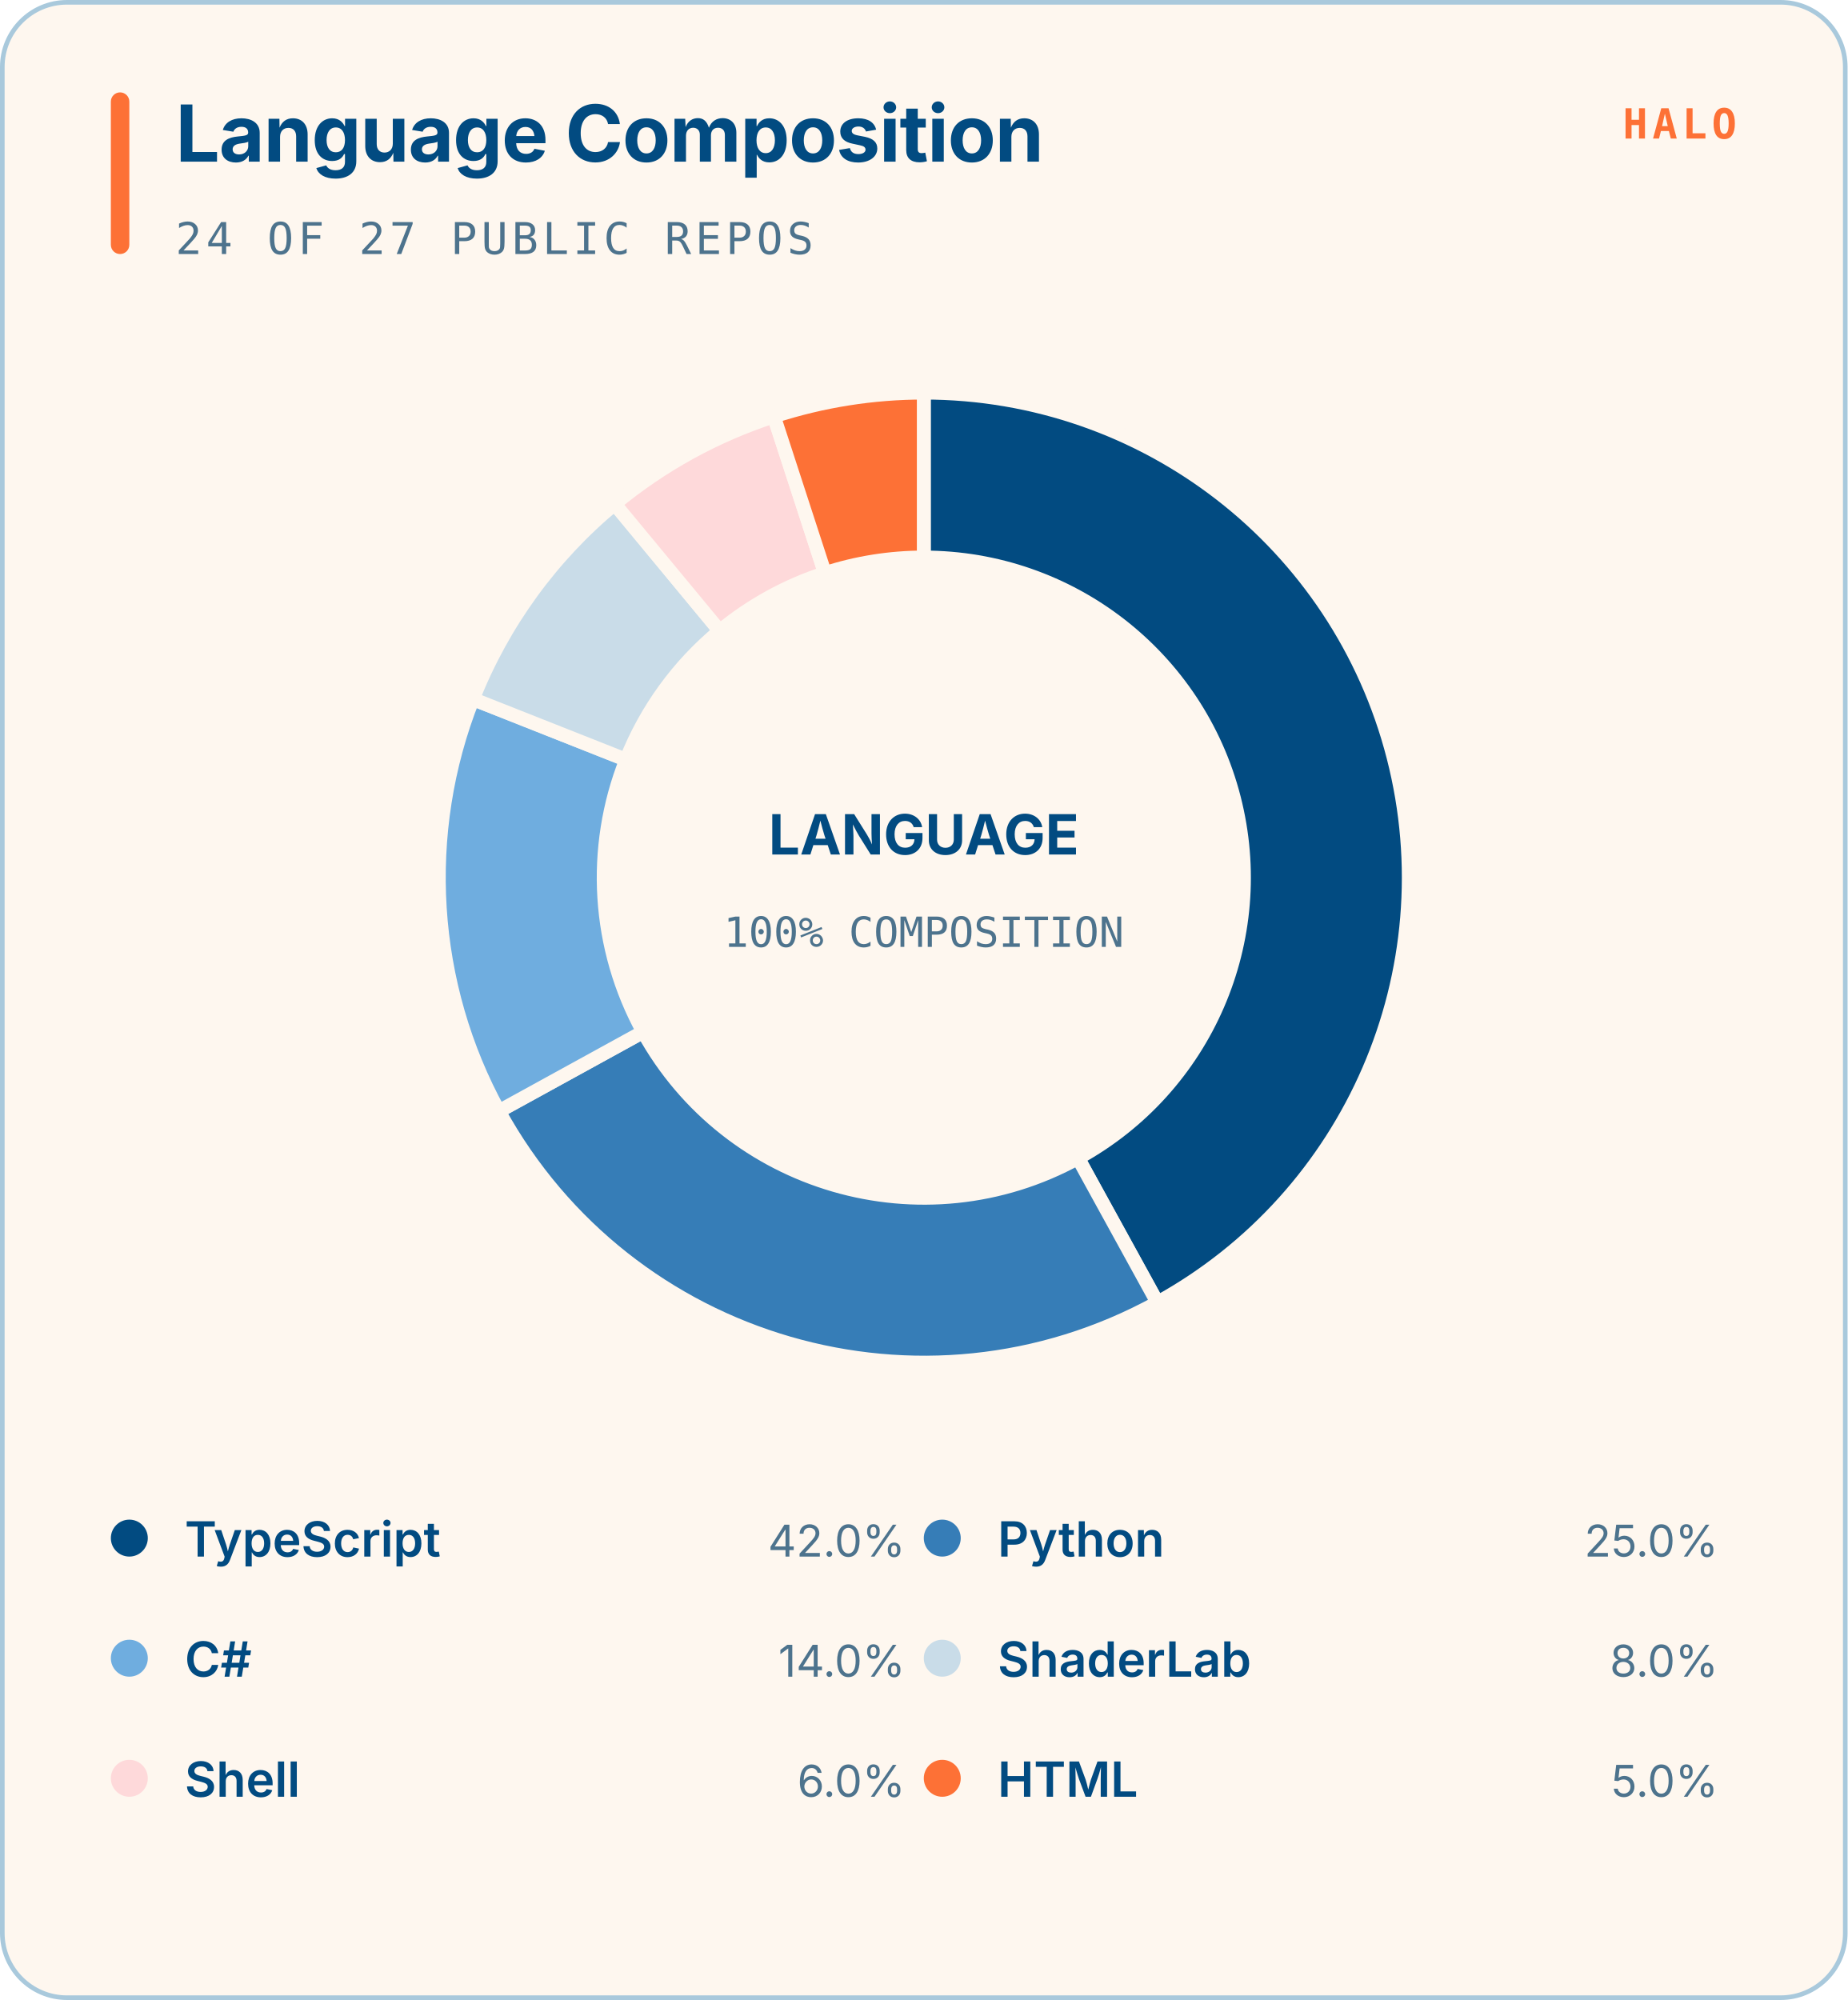
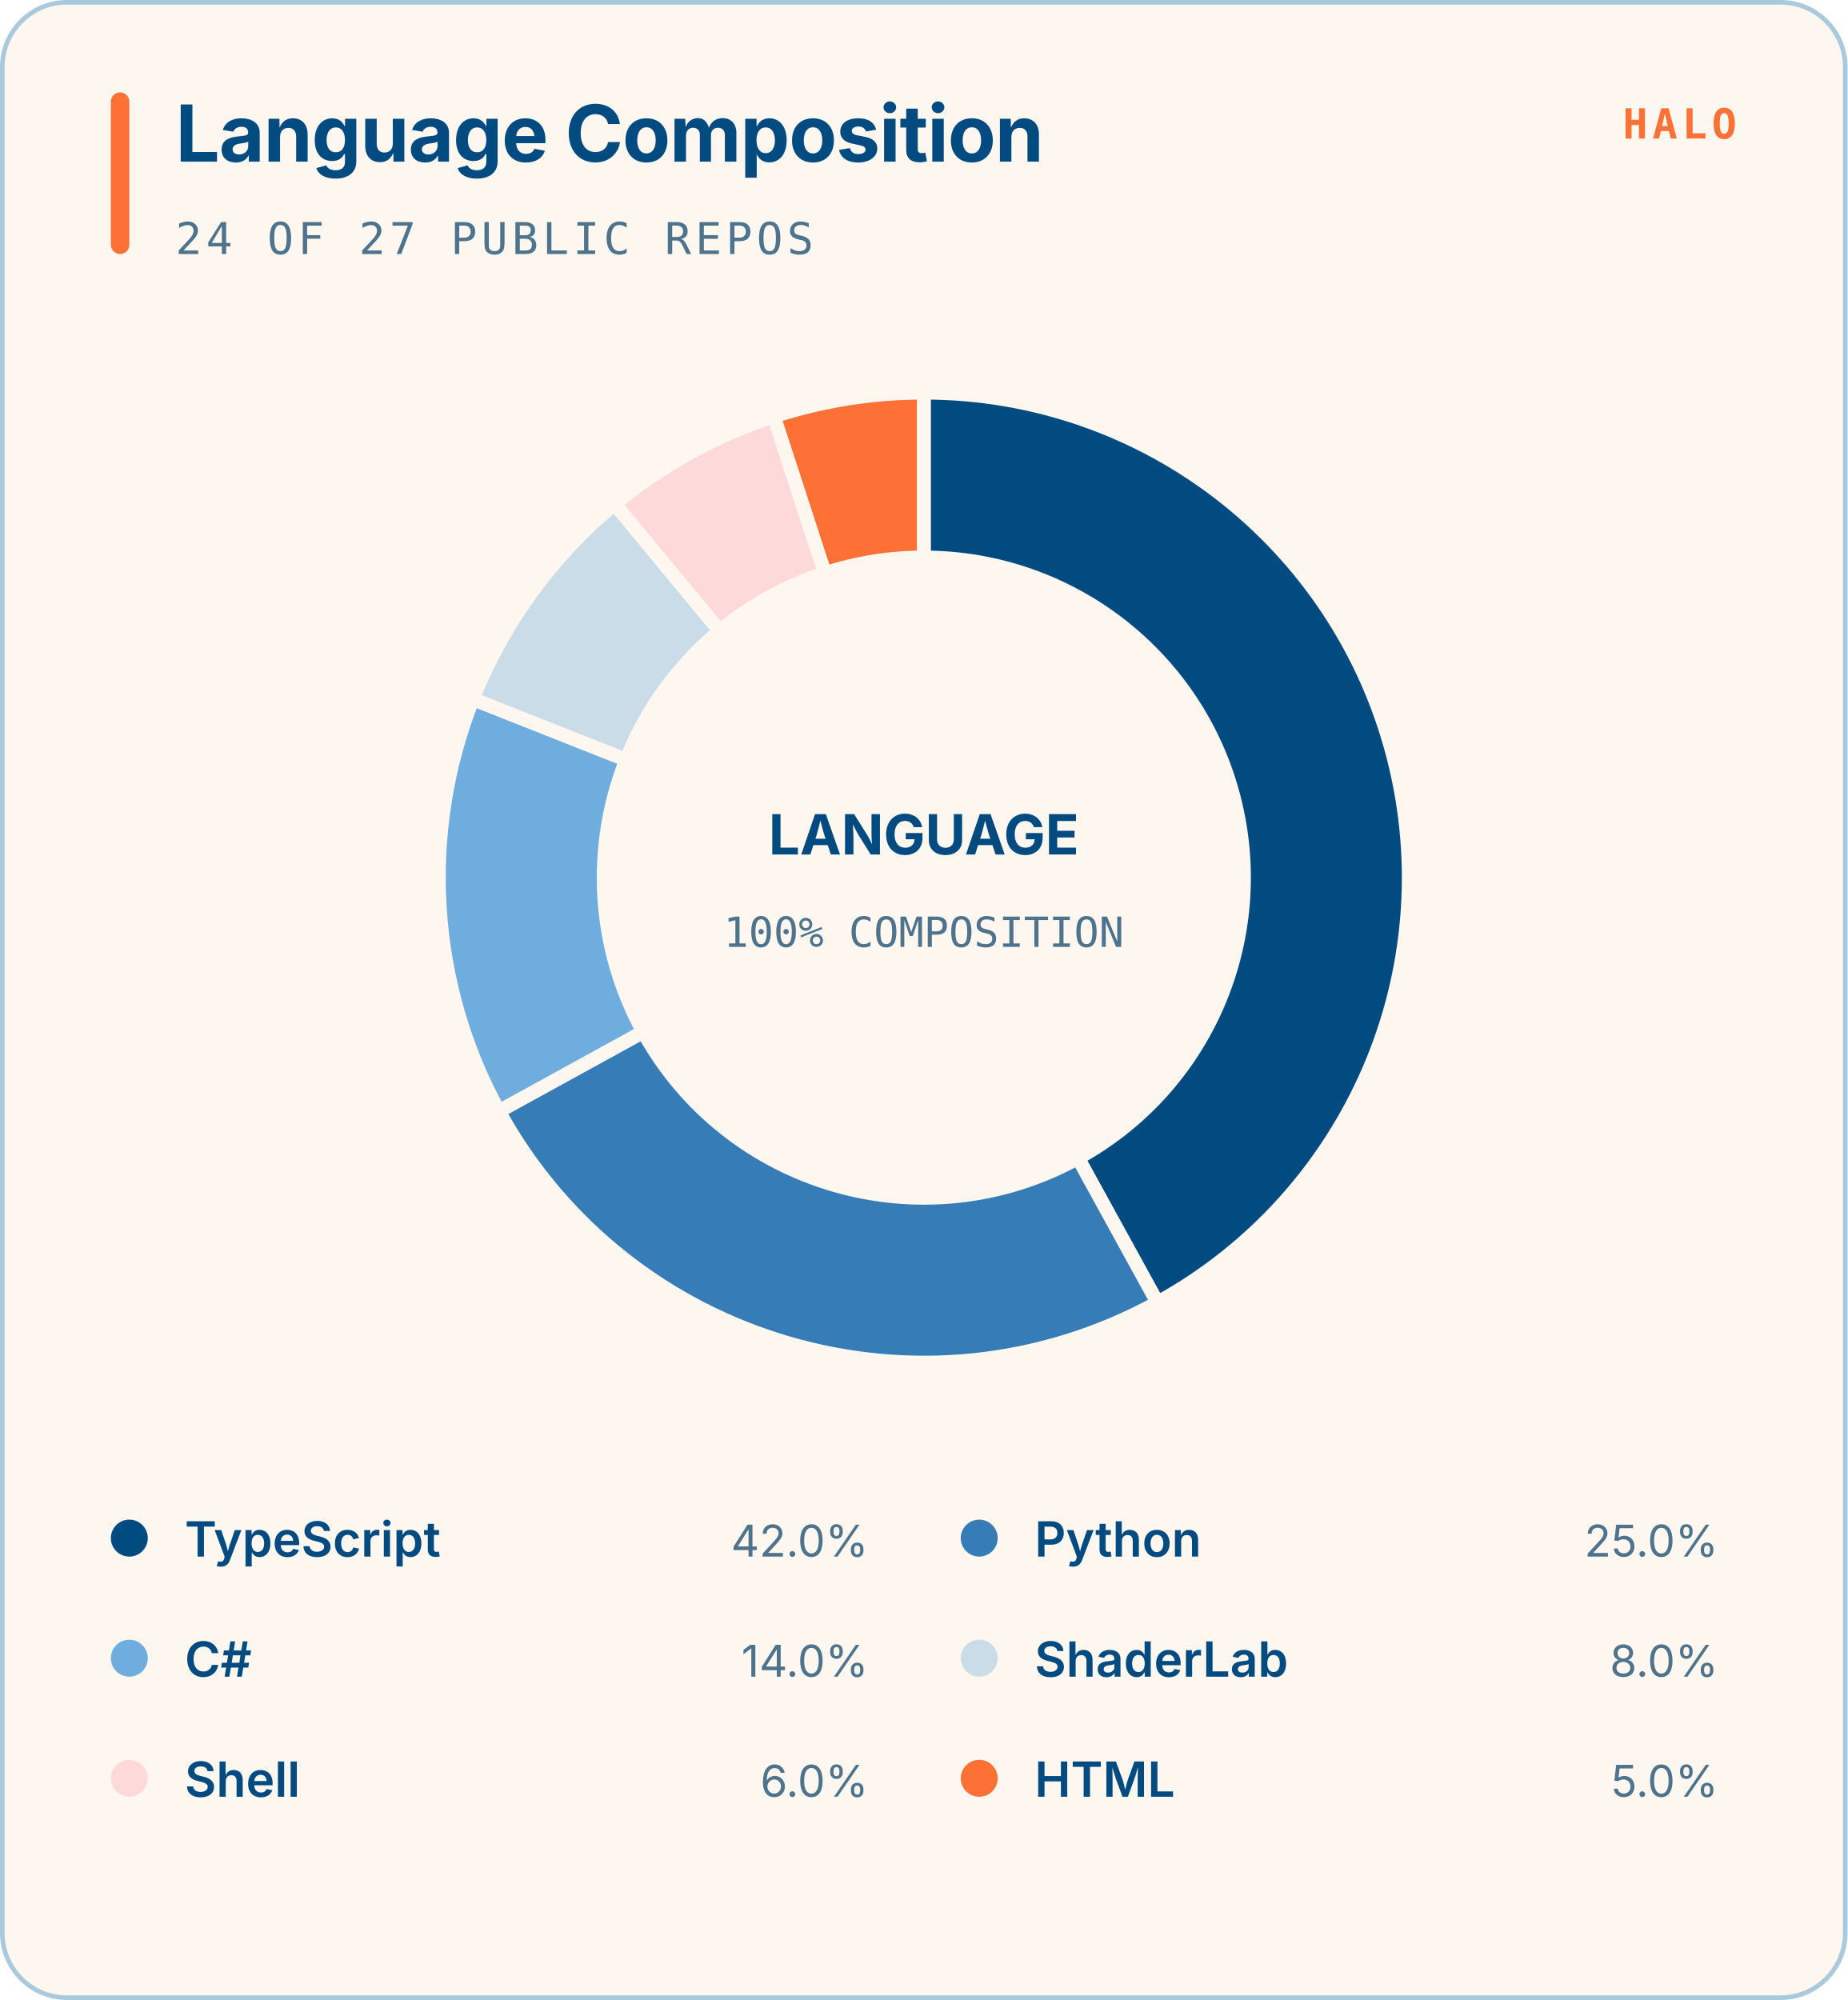
<svg xmlns="http://www.w3.org/2000/svg" role="img" aria-labelledby="title description" data-style="halo" data-theme="paper" width="400" height="433" viewBox="0 0 400 433">
  <style>
    text { font-family: -apple-system, BlinkMacSystemFont, Segoe UI, sans-serif; }
    .title { fill: #024b81; font-size: 17px; font-weight: 700; letter-spacing: -0.2px; }
    .meta, .style-tag, .rank, .metric-label { font-family: ui-monospace, SFMono-Regular, Consolas, monospace; }
    .meta { fill: #4d738d; font-size: 9.5px; letter-spacing: 0.9px; }
    .style-tag { fill: #fd7136; font-size: 9px; font-weight: 700; letter-spacing: 1px; }
    .label { fill: #024b81; font-size: 12px; font-weight: 650; }
    .value { fill: #4d738d; font-size: 11px; font-variant-numeric: tabular-nums; }
    .rank { fill: #fd7136; font-size: 9px; font-weight: 700; }
    .metric { fill: #024b81; font-size: 27px; font-weight: 750; font-variant-numeric: tabular-nums; }
    .metric-label { fill: #4d738d; font-size: 7px; letter-spacing: 0.7px; }
+     .legend-rank { fill: #4d738d; font-family: ui-monospace, SFMono-Regular, Consolas, monospace; font-size: 8px; font-weight: 700; }
    .legend-label { fill: #024b81; font-size: 10.5px; font-weight: 600; }
    .legend-value { fill: #4d738d; font-size: 9.5px; font-variant-numeric: tabular-nums; }
    .axis-note { fill: #4d738d; font-family: ui-monospace, SFMono-Regular, Consolas, monospace; font-size: 9.5px; letter-spacing: 0.6px; }
    .part-label { font-size: 11px; font-weight: 700; }
+     .part-rank { font-family: ui-monospace, SFMono-Regular, Consolas, monospace; font-size: 9px; font-weight: 800; }
    .part-value { font-family: ui-monospace, SFMono-Regular, Consolas, monospace; font-size: 10px; font-variant-numeric: tabular-nums; }
    .center-label { fill: #024b81; font-size: 12px; font-weight: 700; }
    .center-value { fill: #4d738d; font-family: ui-monospace, SFMono-Regular, Consolas, monospace; font-size: 9px; }
    .node-label { font-size: 9px; font-weight: 750; }
    .empty { fill: #4d738d; font-size: 11px; }
  </style>
  <rect class="card" x="0.5" y="0.5" width="399" height="432" rx="14" fill="#fef7ef" stroke="#a9c9dc" />
  <rect x="24" y="20" width="4" height="35" rx="2" fill="#fd7136" />
  <text class="title" x="38" y="35">Language Composition</text>
  <text class="meta" x="38" y="55">24 OF 27 PUBLIC REPOS</text>
  <text class="style-tag" text-anchor="end" x="376" y="30">HALO</text>
  <g data-role="halo-part">
    <path data-role="composition-part" data-language="TypeScript" data-share="42" d="M 200 85 A 105 105 0 0 1 250.58 282.01 L 233.39 250.73 A 69.3 69.3 0 0 0 200 120.7 Z" fill="#024b81" stroke="#fef7ef" stroke-width="3" />
    <path data-role="composition-part" data-language="Python" data-share="25" d="M 250.58 282.01 A 105 105 0 0 1 107.99 240.58 L 139.27 223.39 A 69.3 69.3 0 0 0 233.39 250.73 Z" fill="#367db7" stroke="#fef7ef" stroke-width="3" />
    <path data-role="composition-part" data-language="C#" data-share="14" d="M 107.99 240.58 A 105 105 0 0 1 102.37 151.35 L 135.57 164.49 A 69.3 69.3 0 0 0 139.27 223.39 Z" fill="#6faddf" stroke="#fef7ef" stroke-width="3" />
    <path data-role="composition-part" data-language="ShaderLab" data-share="8" d="M 102.37 151.35 A 105 105 0 0 1 133.07 109.1 L 155.83 136.6 A 69.3 69.3 0 0 0 135.57 164.49 Z" fill="#c9dce8" stroke="#fef7ef" stroke-width="3" />
    <path data-role="composition-part" data-language="Shell" data-share="6" d="M 133.07 109.1 A 105 105 0 0 1 167.55 90.14 L 178.59 124.09 A 69.3 69.3 0 0 0 155.83 136.6 Z" fill="#fed9da" stroke="#fef7ef" stroke-width="3" />
    <path data-role="composition-part" data-language="HTML" data-share="5" d="M 167.55 90.14 A 105 105 0 0 1 200 85 L 200 120.7 A 69.3 69.3 0 0 0 178.59 124.09 Z" fill="#fd7136" stroke="#fef7ef" stroke-width="3" />
  </g>
  <text class="center-label" text-anchor="middle" x="200" y="185">LANGUAGE</text>
  <text class="center-value" text-anchor="middle" x="200" y="205">100% COMPOSITION</text>
  <g data-role="legend" data-columns="2">
    <circle cx="28" cy="333" r="4" fill="#024b81" />
    <text class="legend-label" x="40" y="337">TypeScript</text>
-     <text class="legend-value" text-anchor="end" x="196" y="337">42.0%</text>
-     <circle cx="204" cy="333" r="4" fill="#367db7" />
-     <text class="legend-label" x="216" y="337">Python</text>
+     <text class="legend-value" text-anchor="end" x="188" y="337">42.0%</text>
+     <circle cx="212" cy="333" r="4" fill="#367db7" />
+     <text class="legend-label" x="224" y="337">Python</text>
    <text class="legend-value" text-anchor="end" x="372" y="337">25.0%</text>
    <circle cx="28" cy="359" r="4" fill="#6faddf" />
    <text class="legend-label" x="40" y="363">C#</text>
-     <text class="legend-value" text-anchor="end" x="196" y="363">14.0%</text>
-     <circle cx="204" cy="359" r="4" fill="#c9dce8" />
-     <text class="legend-label" x="216" y="363">ShaderLab</text>
+     <text class="legend-value" text-anchor="end" x="188" y="363">14.0%</text>
+     <circle cx="212" cy="359" r="4" fill="#c9dce8" />
+     <text class="legend-label" x="224" y="363">ShaderLab</text>
    <text class="legend-value" text-anchor="end" x="372" y="363">8.0%</text>
    <circle cx="28" cy="385" r="4" fill="#fed9da" />
    <text class="legend-label" x="40" y="389">Shell</text>
-     <text class="legend-value" text-anchor="end" x="196" y="389">6.0%</text>
-     <circle cx="204" cy="385" r="4" fill="#fd7136" />
-     <text class="legend-label" x="216" y="389">HTML</text>
+     <text class="legend-value" text-anchor="end" x="188" y="389">6.0%</text>
+     <circle cx="212" cy="385" r="4" fill="#fd7136" />
+     <text class="legend-label" x="224" y="389">HTML</text>
    <text class="legend-value" text-anchor="end" x="372" y="389">5.0%</text>
  </g>
</svg>
